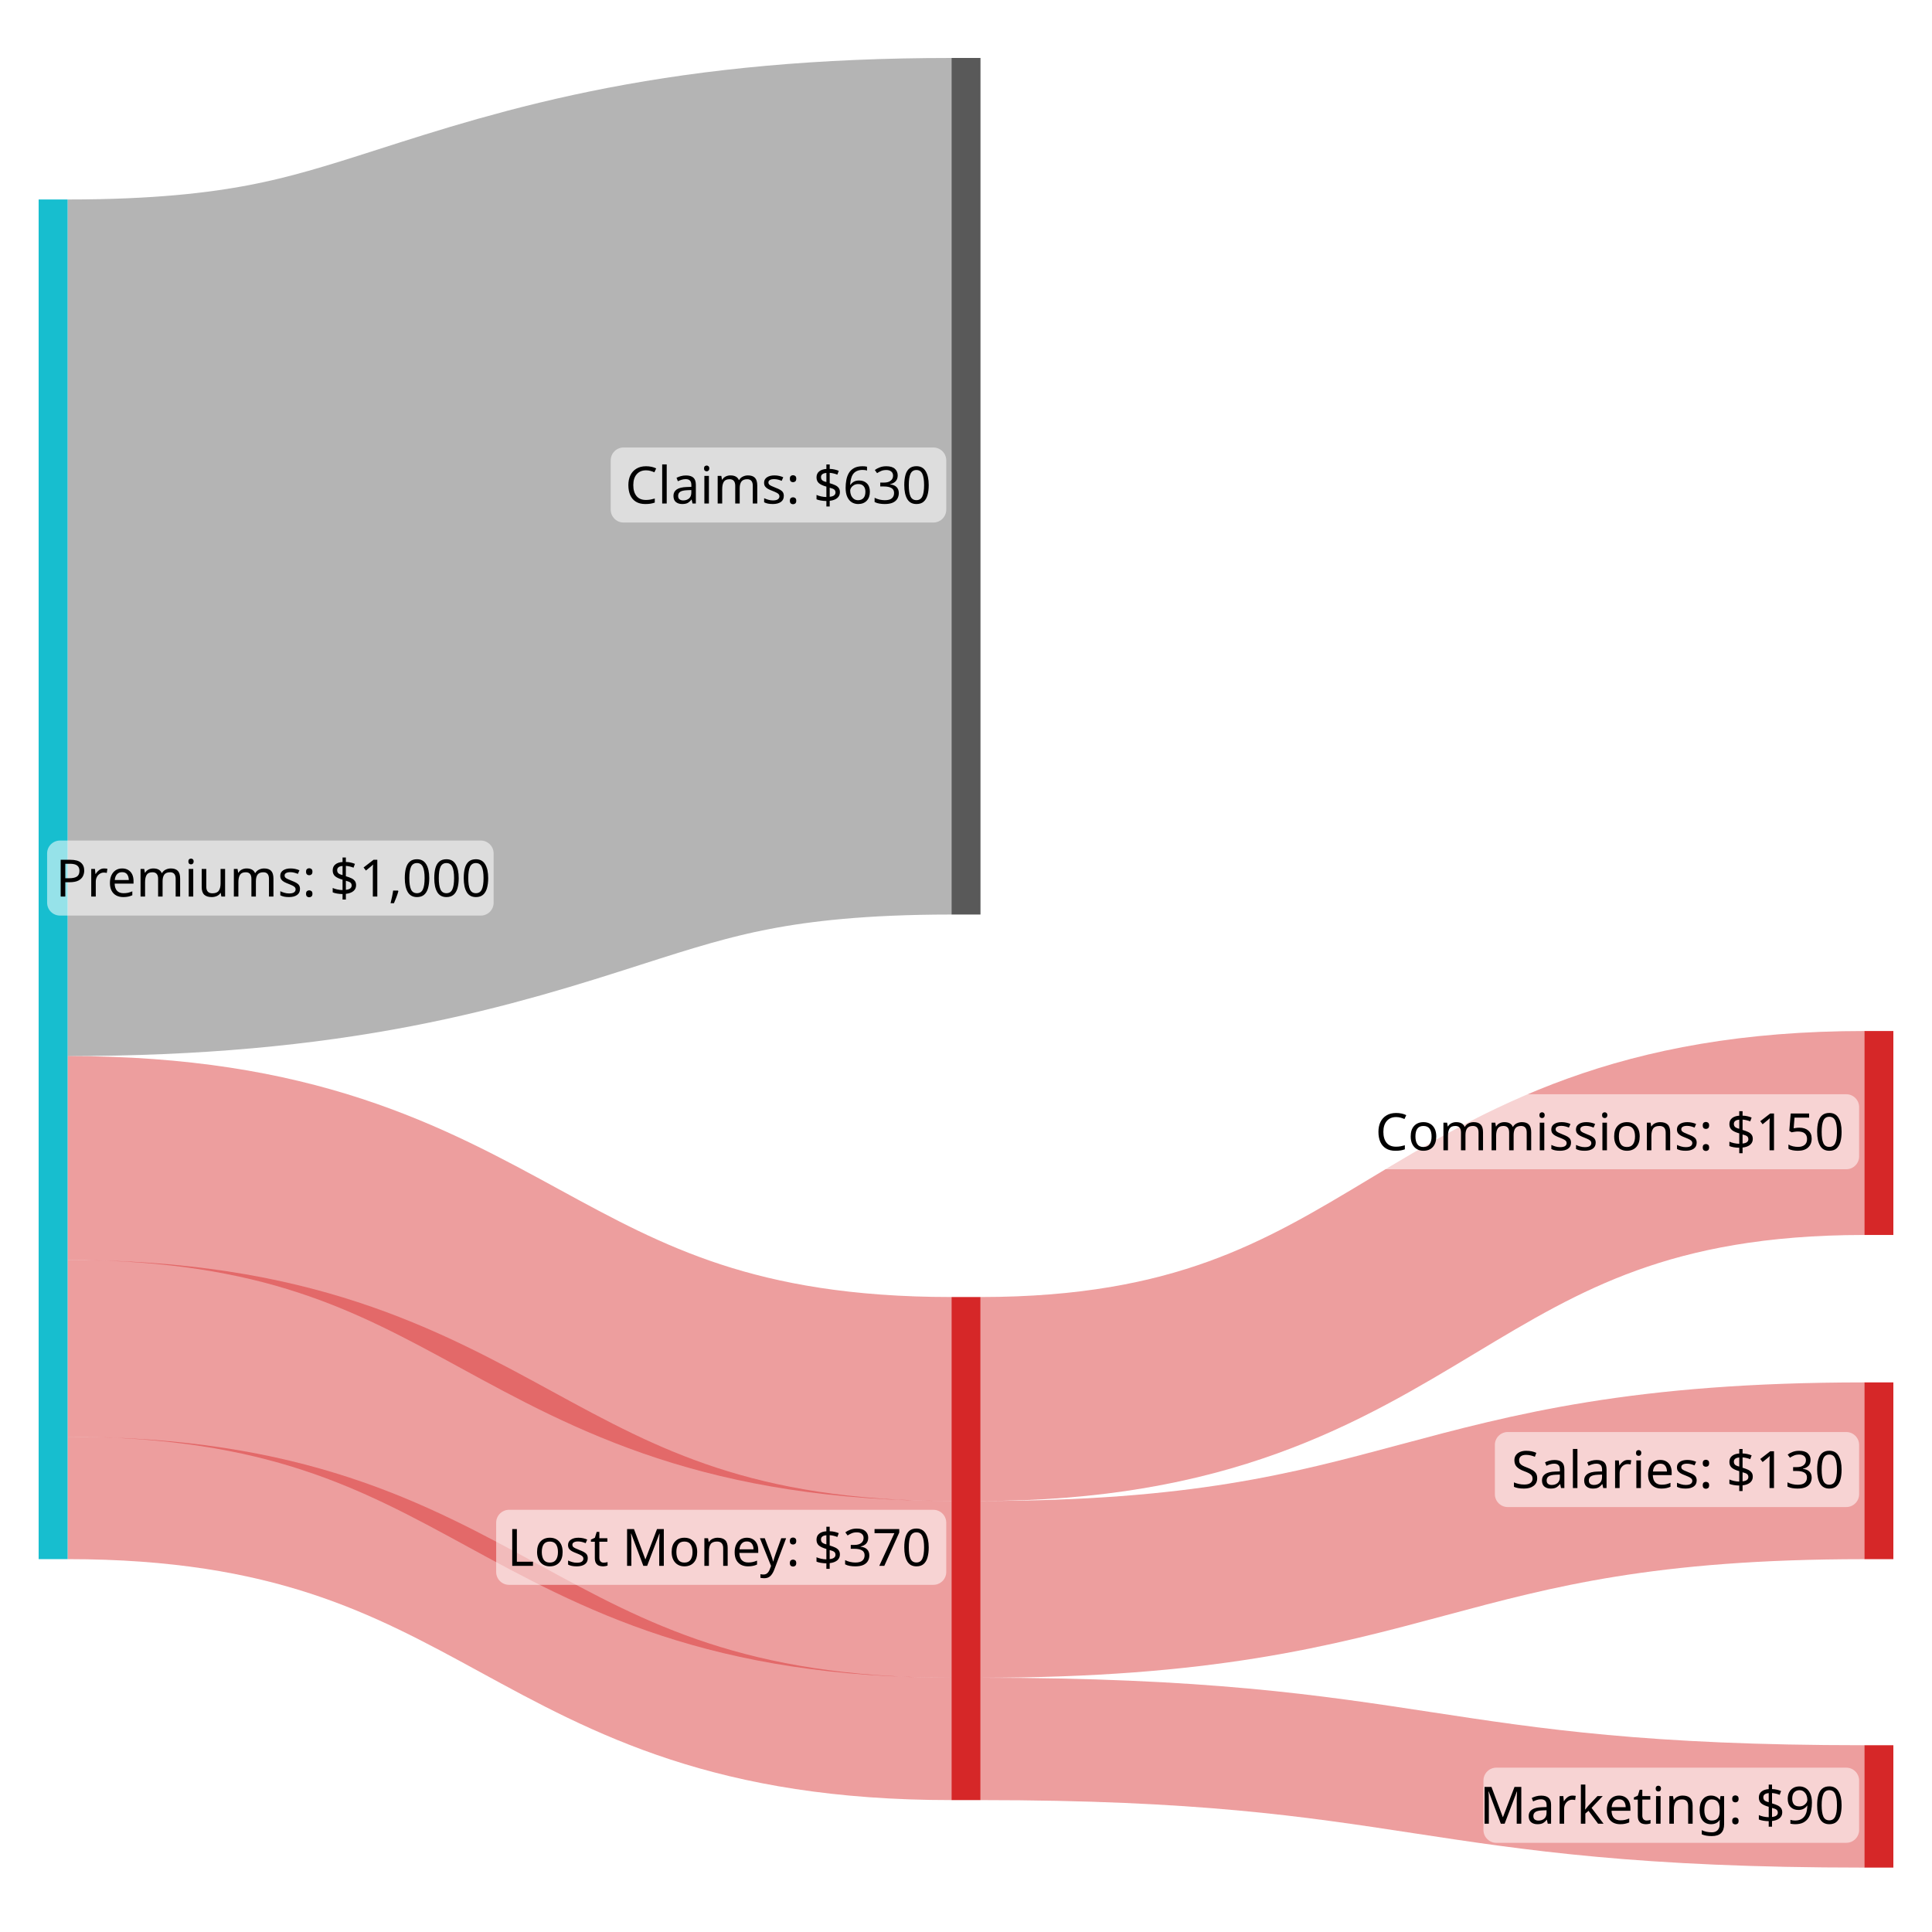
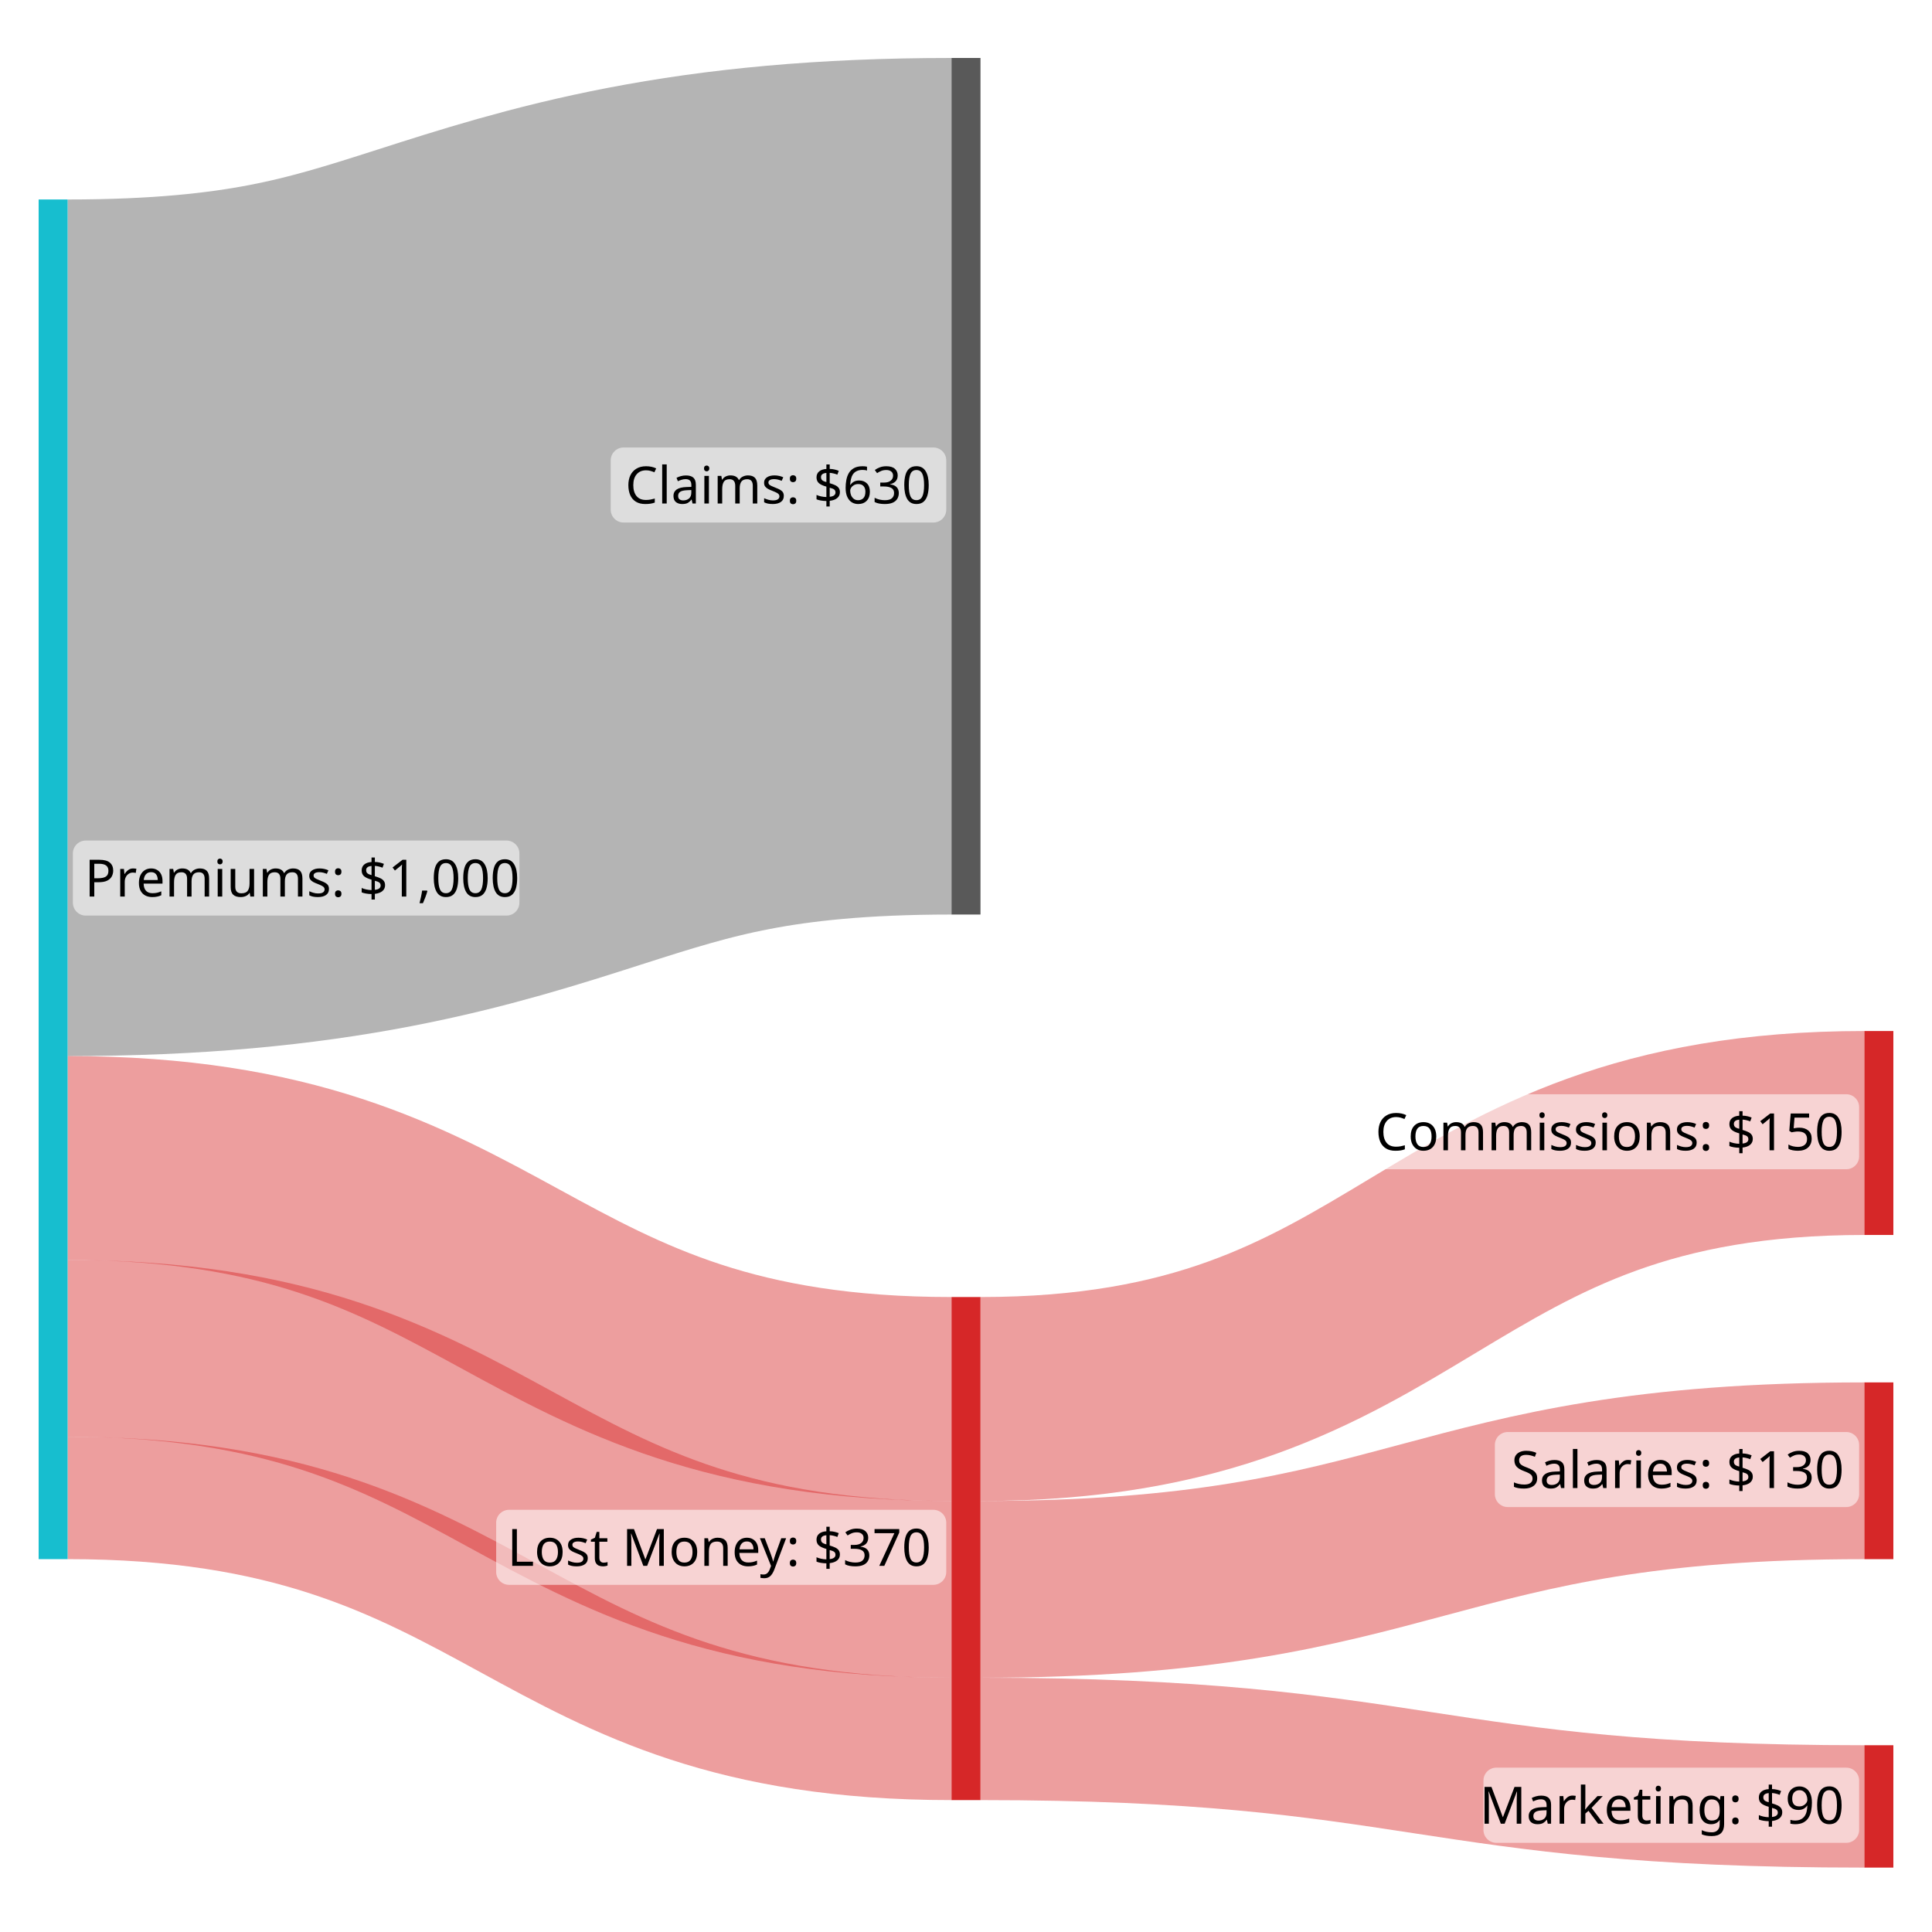
<svg xmlns="http://www.w3.org/2000/svg" height="600" width="600">
  <rect height="600" width="600" fill="white" />
  <g transform="translate(12,18)">
    <g id="sankey_flows">
      <path id="flow0" d="M9 176.96C146.25 176.96 146.25 133.009 283.5 133.009" fill="none" stroke-width="266.017" stroke="#595959" opacity="0.45" />
      <path id="flow1" d="M9 341.638C146.25 341.638 146.25 416.474 283.5 416.474" fill="none" stroke-width="63.337" stroke="#d62728" opacity="0.45" />
      <path id="flow4" d="M292.5 416.474C429.75 416.474 429.75 333.861 567 333.861" fill="none" stroke-width="63.337" stroke="#d62728" opacity="0.45" />
      <path id="flow2" d="M9 400.753C146.25 400.753 146.25 475.589 283.5 475.589" fill="none" stroke-width="54.892" stroke="#d62728" opacity="0.45" />
      <path id="flow5" d="M292.5 475.589C429.75 475.589 429.75 438.764 567 438.764" fill="none" stroke-width="54.892" stroke="#d62728" opacity="0.45" />
      <path id="flow3" d="M9 447.2C146.25 447.2 146.25 522.036 283.5 522.036" fill="none" stroke-width="38.002" stroke="#d62728" opacity="0.45" />
      <path id="flow6" d="M292.5 522.036C429.75 522.036 429.75 542.999 567 542.999" fill="none" stroke-width="38.002" stroke="#d62728" opacity="0.45" />
    </g>
    <g id="sankey_nodes">
      <g class="node">
        <rect id="r0" class="for_r0" x="0" y="43.951" height="422.25" width="9" fill="#17becf" fill-opacity="1" />
      </g>
      <g class="node">
        <rect id="r1" class="for_r1" x="283.5" y="0" height="266.017" width="9" fill="#595959" fill-opacity="1" />
      </g>
      <g class="node">
        <rect id="r2" class="for_r2" x="283.5" y="384.805" height="156.232" width="9" fill="#d62728" fill-opacity="1" />
      </g>
      <g class="node">
        <rect id="r3" class="for_r3" x="567" y="168.192" height="63.337" width="9" fill="#d62728" fill-opacity="1" transform="translate(0,134)" />
      </g>
      <g class="node">
        <rect id="r4" class="for_r4" x="567" y="350.317" height="54.892" width="9" fill="#d62728" fill-opacity="1" transform="translate(0,61)" />
      </g>
      <g class="node">
        <rect id="r5" class="for_r5" x="567" y="523.997" height="38.002" width="9" fill="#d62728" fill-opacity="1" />
      </g>
    </g>
    <g id="sankey_labels" font-family="sans-serif" font-size="16px" font-weight="400" fill="#000000">
-       <rect id="label0_bg" class="for_r0" x="2.633" y="243.041" width="138.667" height="23.3" rx="4" fill="#fff" fill-opacity="0.55" stroke="none" stroke-width="0" stroke-opacity="0" />
-       <text id="label0" class="for_r0" text-anchor="start" x="5.298" y="255.076" dy="5.365">Premiums: $1,000</text>
+       <rect id="label0_bg" class="for_r0" x="10.633" y="243.041" width="138.667" height="23.3" rx="4" fill="#fff" fill-opacity="0.55" stroke="none" stroke-width="0" stroke-opacity="0" />
+       <text id="label0" class="for_r0" text-anchor="start" x="14.298" y="255.076" dy="5.365">Premiums: $1,000</text>
      <rect id="label1_bg" class="for_r1" x="177.661" y="120.974" width="104.206" height="23.3" rx="4" fill="#fff" fill-opacity="0.55" stroke="none" stroke-width="0" stroke-opacity="0" />
      <text id="label1" class="for_r1" text-anchor="end" x="277.202" y="133.009" dy="5.365">Claims: $630</text>
      <rect id="label2_bg" class="for_r2" x="142.091" y="450.886" width="139.776" height="23.3" rx="4" fill="#fff" fill-opacity="0.55" stroke="none" stroke-width="0" stroke-opacity="0" />
      <text id="label2" class="for_r2" text-anchor="end" x="277.202" y="462.921" dy="5.365">Lost Money: $370</text>
      <rect id="label3_bg" class="for_r3" x="414.036" y="187.826" width="151.331" height="23.3" rx="4" fill="#fff" fill-opacity="0.55" stroke="none" stroke-width="0" stroke-opacity="0" transform="translate(0,134)" />
      <text id="label3" class="for_r3" text-anchor="end" x="560.702" y="199.861" dy="5.365" transform="translate(0,134)">Commissions: $150</text>
      <rect id="label4_bg" class="for_r4" x="452.247" y="365.729" width="113.12" height="23.3" rx="4" fill="#fff" fill-opacity="0.55" stroke="none" stroke-width="0" stroke-opacity="0" transform="translate(0,61)" />
      <text id="label4" class="for_r4" text-anchor="end" x="560.702" y="377.764" dy="5.365" transform="translate(0,61)">Salaries: $130</text>
      <rect id="label5_bg" class="for_r5" x="448.7" y="530.964" width="116.667" height="23.339" rx="4" fill="#fff" fill-opacity="0.55" stroke="none" stroke-width="0" stroke-opacity="0" />
      <text id="label5" class="for_r5" text-anchor="end" x="560.702" y="542.999" dy="5.365">Marketing: $90</text>
    </g>
  </g>
</svg>
